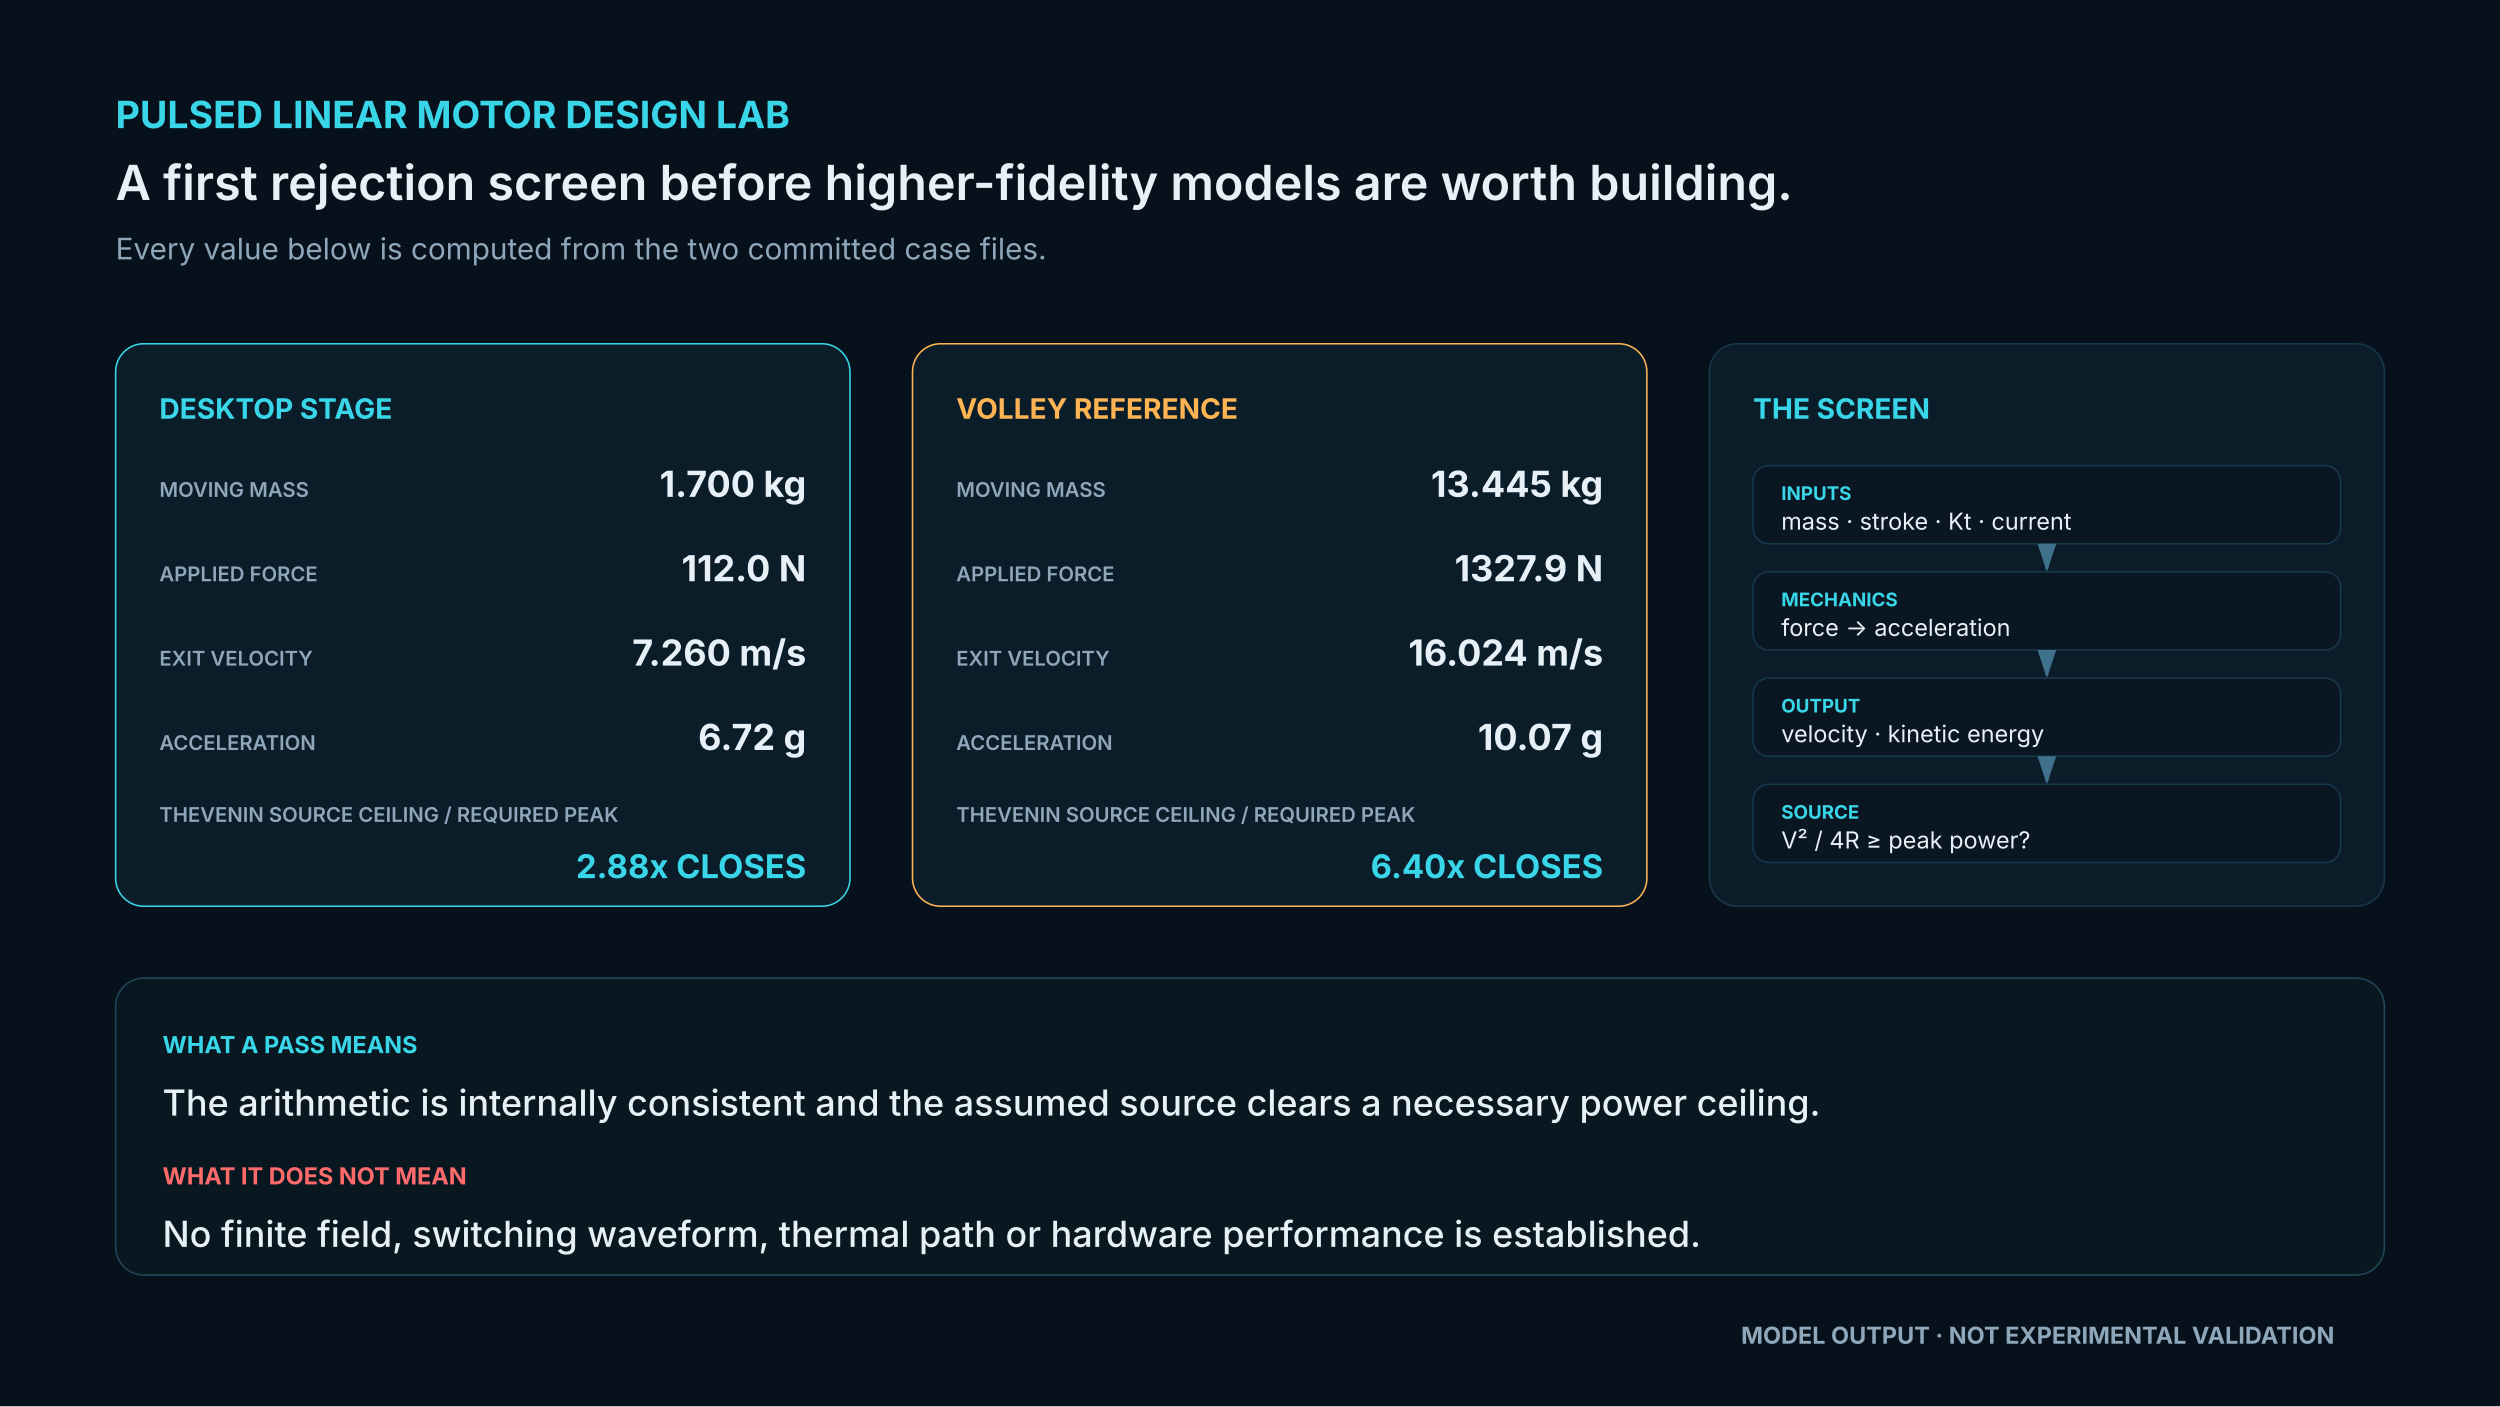
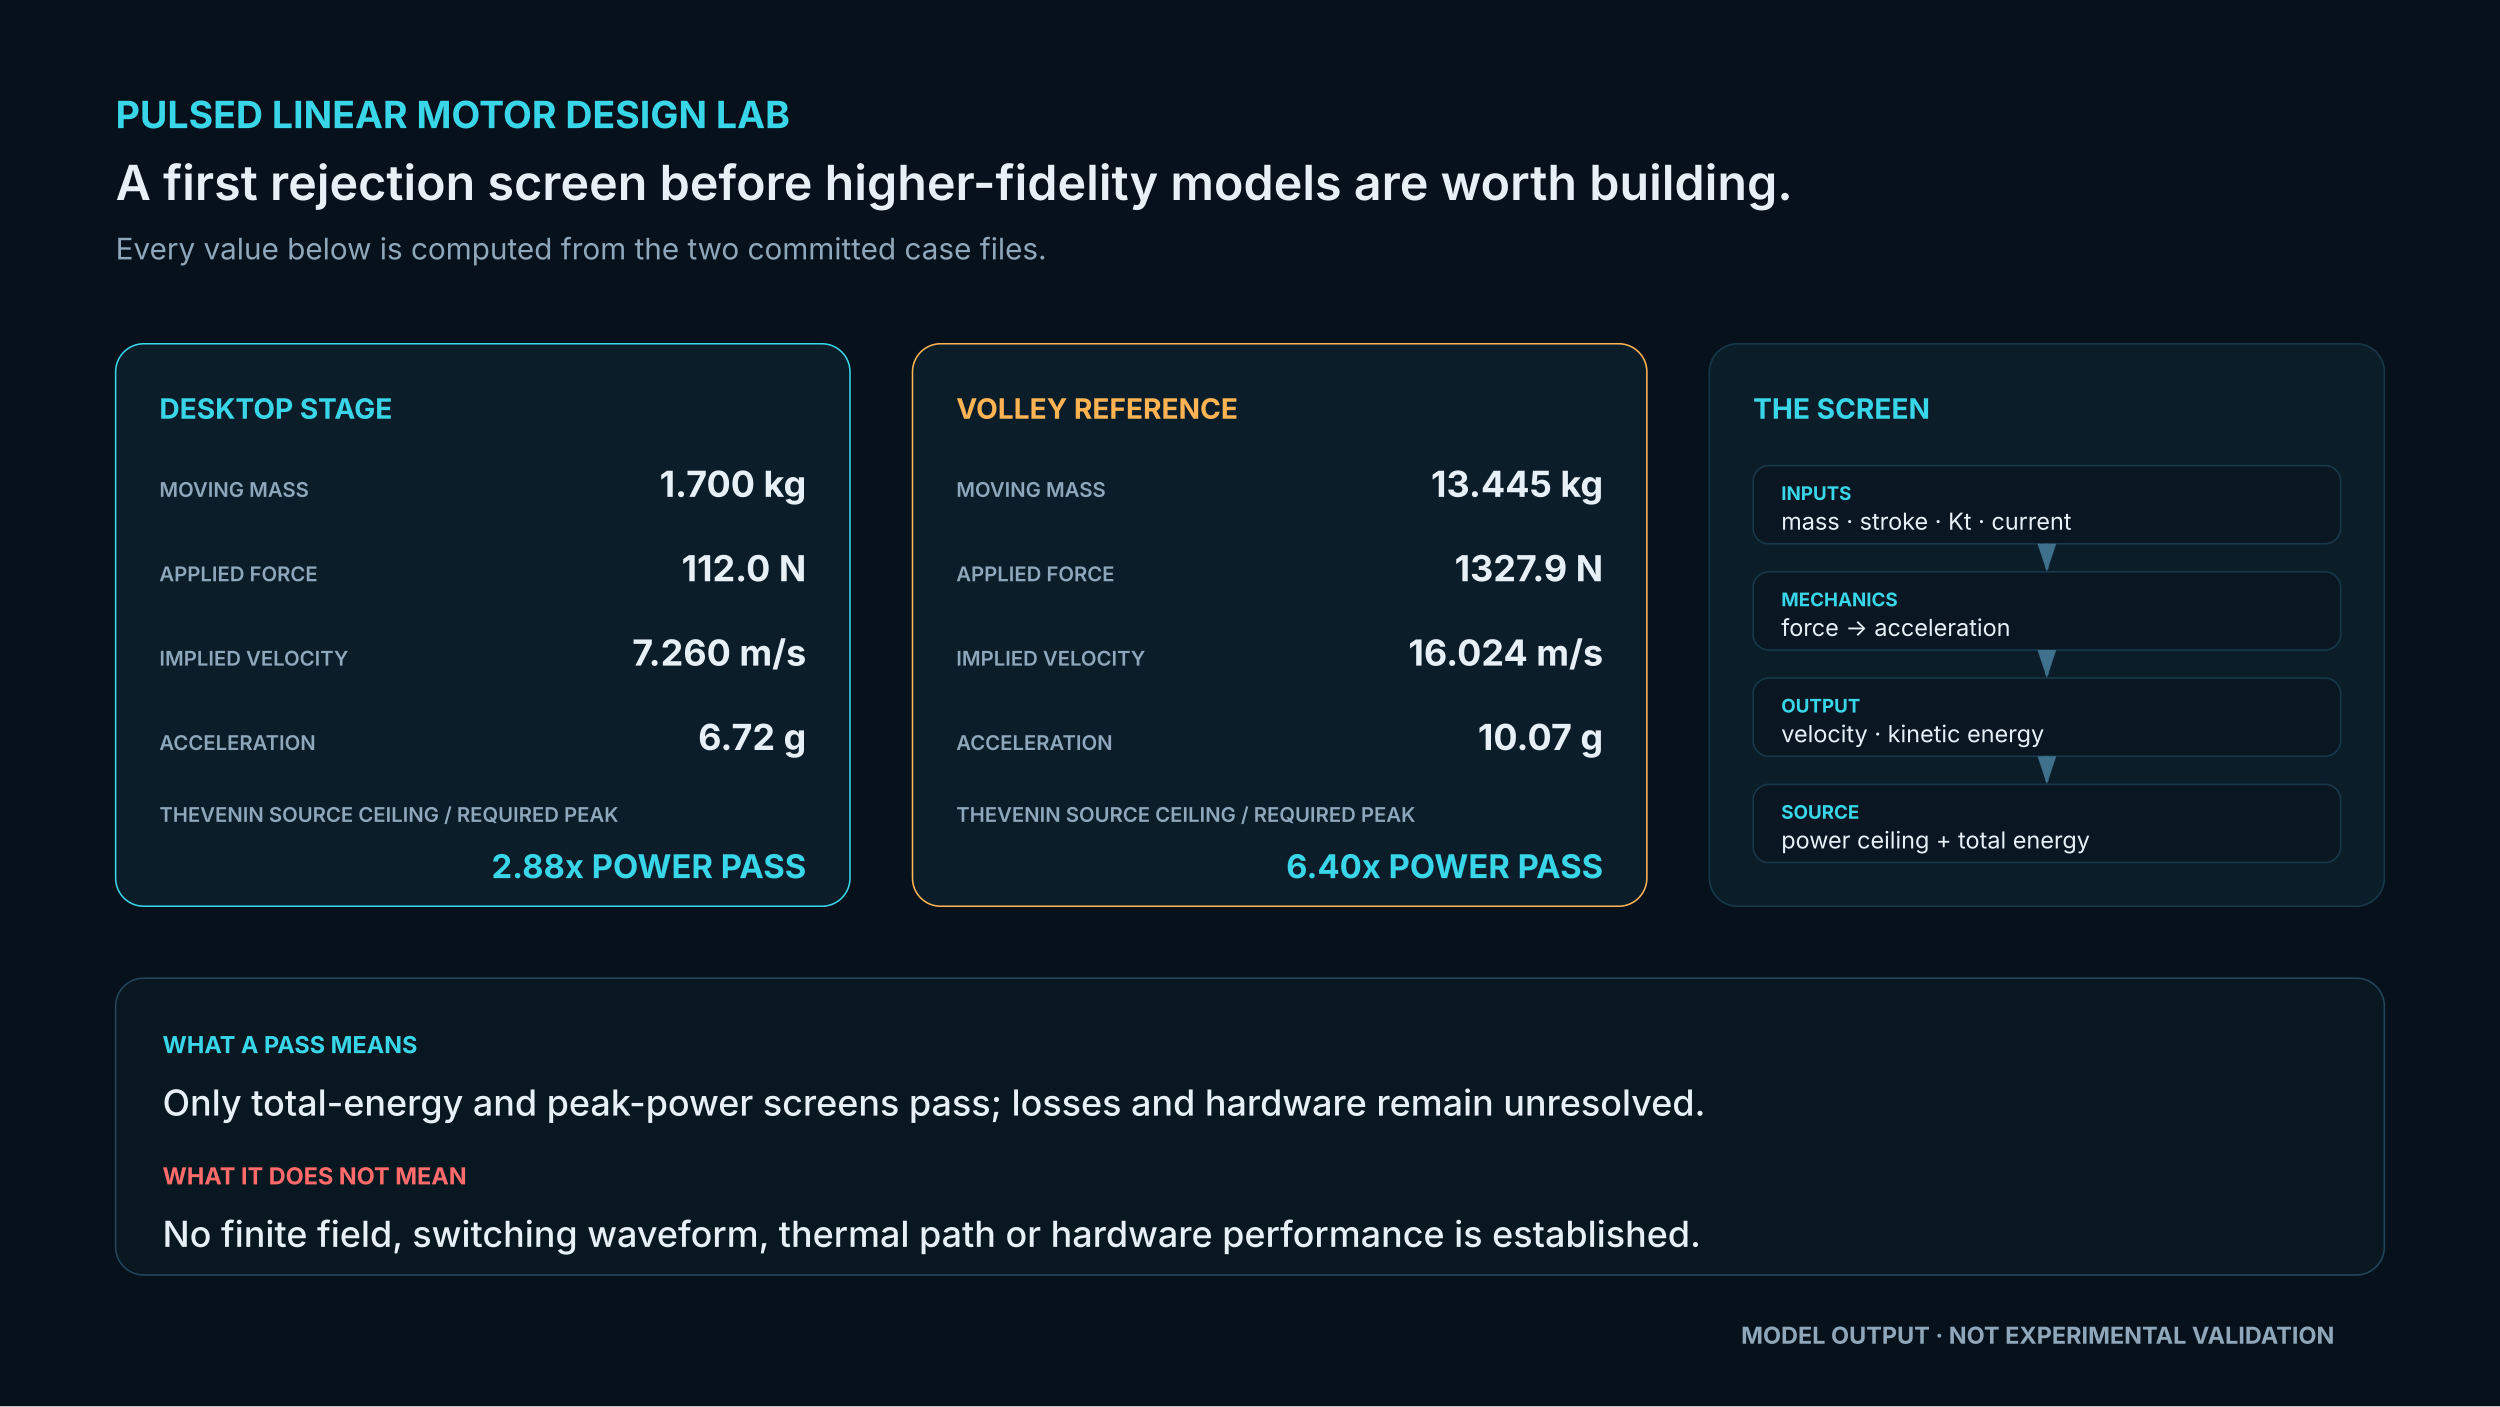
<svg xmlns="http://www.w3.org/2000/svg" width="1600" height="900" viewBox="0 0 1600 900">
  <rect width="1600" height="900" fill="#07111b" />
  <defs>
    <marker id="arrow" markerWidth="10" markerHeight="10" refX="8" refY="3" orient="auto" markerUnits="strokeWidth">
      <path d="M0,0 L0,6 L9,3 z" fill="#3f718c" />
    </marker>
  </defs>
  <text x="74" y="82" fill="#38d6e8" font-family="Inter,Segoe UI,sans-serif" font-size="24" font-weight="700" text-anchor="start">PULSED LINEAR MOTOR DESIGN LAB</text>
  <text x="74" y="128" fill="#e8f0f7" font-family="Inter,Segoe UI,sans-serif" font-size="31" font-weight="600" text-anchor="start">A first rejection screen before higher-fidelity models are worth building.</text>
  <text x="74" y="166" fill="#8fa7ba" font-family="Inter,Segoe UI,sans-serif" font-size="19" font-weight="400" text-anchor="start">Every value below is computed from the two committed case files.</text>
  <rect x="74" y="220" width="470" height="360" rx="18" fill="#0c1d2a" stroke="#38d6e8" />
  <text x="102" y="268" fill="#38d6e8" font-family="Inter,Segoe UI,sans-serif" font-size="18" font-weight="700" text-anchor="start">DESKTOP STAGE</text>
  <text x="102" y="318" fill="#8fa7ba" font-family="Inter,Segoe UI,sans-serif" font-size="13" font-weight="600" text-anchor="start">MOVING MASS</text>
  <text x="516" y="318" fill="#e8f0f7" font-family="Inter,Segoe UI,sans-serif" font-size="23" font-weight="650" text-anchor="end">1.700 kg</text>
  <text x="102" y="372" fill="#8fa7ba" font-family="Inter,Segoe UI,sans-serif" font-size="13" font-weight="600" text-anchor="start">APPLIED FORCE</text>
  <text x="516" y="372" fill="#e8f0f7" font-family="Inter,Segoe UI,sans-serif" font-size="23" font-weight="650" text-anchor="end">112.0 N</text>
-   <text x="102" y="426" fill="#8fa7ba" font-family="Inter,Segoe UI,sans-serif" font-size="13" font-weight="600" text-anchor="start">EXIT VELOCITY</text>
+   <text x="102" y="426" fill="#8fa7ba" font-family="Inter,Segoe UI,sans-serif" font-size="13" font-weight="600" text-anchor="start">IMPLIED VELOCITY</text>
  <text x="516" y="426" fill="#e8f0f7" font-family="Inter,Segoe UI,sans-serif" font-size="23" font-weight="650" text-anchor="end">7.260 m/s</text>
  <text x="102" y="480" fill="#8fa7ba" font-family="Inter,Segoe UI,sans-serif" font-size="13" font-weight="600" text-anchor="start">ACCELERATION</text>
  <text x="516" y="480" fill="#e8f0f7" font-family="Inter,Segoe UI,sans-serif" font-size="23" font-weight="650" text-anchor="end">6.72 g</text>
  <text x="102" y="526" fill="#8fa7ba" font-family="Inter,Segoe UI,sans-serif" font-size="13" font-weight="600" text-anchor="start">THEVENIN SOURCE CEILING / REQUIRED PEAK</text>
-   <text x="516" y="562" fill="#38d6e8" font-family="Inter,Segoe UI,sans-serif" font-size="21" font-weight="700" text-anchor="end">2.88x  CLOSES</text>
+   <text x="516" y="562" fill="#38d6e8" font-family="Inter,Segoe UI,sans-serif" font-size="21" font-weight="700" text-anchor="end">2.88x  POWER PASS</text>
  <rect x="584" y="220" width="470" height="360" rx="18" fill="#0c1d2a" stroke="#ffb454" />
  <text x="612" y="268" fill="#ffb454" font-family="Inter,Segoe UI,sans-serif" font-size="18" font-weight="700" text-anchor="start">VOLLEY REFERENCE</text>
  <text x="612" y="318" fill="#8fa7ba" font-family="Inter,Segoe UI,sans-serif" font-size="13" font-weight="600" text-anchor="start">MOVING MASS</text>
  <text x="1026" y="318" fill="#e8f0f7" font-family="Inter,Segoe UI,sans-serif" font-size="23" font-weight="650" text-anchor="end">13.445 kg</text>
  <text x="612" y="372" fill="#8fa7ba" font-family="Inter,Segoe UI,sans-serif" font-size="13" font-weight="600" text-anchor="start">APPLIED FORCE</text>
  <text x="1026" y="372" fill="#e8f0f7" font-family="Inter,Segoe UI,sans-serif" font-size="23" font-weight="650" text-anchor="end">1327.9 N</text>
-   <text x="612" y="426" fill="#8fa7ba" font-family="Inter,Segoe UI,sans-serif" font-size="13" font-weight="600" text-anchor="start">EXIT VELOCITY</text>
+   <text x="612" y="426" fill="#8fa7ba" font-family="Inter,Segoe UI,sans-serif" font-size="13" font-weight="600" text-anchor="start">IMPLIED VELOCITY</text>
  <text x="1026" y="426" fill="#e8f0f7" font-family="Inter,Segoe UI,sans-serif" font-size="23" font-weight="650" text-anchor="end">16.024 m/s</text>
  <text x="612" y="480" fill="#8fa7ba" font-family="Inter,Segoe UI,sans-serif" font-size="13" font-weight="600" text-anchor="start">ACCELERATION</text>
  <text x="1026" y="480" fill="#e8f0f7" font-family="Inter,Segoe UI,sans-serif" font-size="23" font-weight="650" text-anchor="end">10.07 g</text>
  <text x="612" y="526" fill="#8fa7ba" font-family="Inter,Segoe UI,sans-serif" font-size="13" font-weight="600" text-anchor="start">THEVENIN SOURCE CEILING / REQUIRED PEAK</text>
-   <text x="1026" y="562" fill="#38d6e8" font-family="Inter,Segoe UI,sans-serif" font-size="21" font-weight="700" text-anchor="end">6.40x  CLOSES</text>
+   <text x="1026" y="562" fill="#38d6e8" font-family="Inter,Segoe UI,sans-serif" font-size="21" font-weight="700" text-anchor="end">6.40x  POWER PASS</text>
  <rect x="1094" y="220" width="432" height="360" rx="18" fill="#0c1d2a" stroke="#17384b" />
  <text x="1122" y="268" fill="#38d6e8" font-family="Inter,Segoe UI,sans-serif" font-size="18" font-weight="700" text-anchor="start">THE SCREEN</text>
  <rect x="1122" y="298" width="376" height="50" rx="10" fill="#0a1722" stroke="#17384b" />
  <text x="1140" y="320" fill="#38d6e8" font-family="Inter,Segoe UI,sans-serif" font-size="12" font-weight="700" text-anchor="start">INPUTS</text>
  <text x="1140" y="339" fill="#e8f0f7" font-family="Inter,Segoe UI,sans-serif" font-size="15" font-weight="400" text-anchor="start">mass · stroke · Kt · current</text>
  <line x1="1310" y1="348" x2="1310" y2="364" stroke="#3f718c" stroke-width="2" marker-end="url(#arrow)" />
  <rect x="1122" y="366" width="376" height="50" rx="10" fill="#0a1722" stroke="#17384b" />
  <text x="1140" y="388" fill="#38d6e8" font-family="Inter,Segoe UI,sans-serif" font-size="12" font-weight="700" text-anchor="start">MECHANICS</text>
  <text x="1140" y="407" fill="#e8f0f7" font-family="Inter,Segoe UI,sans-serif" font-size="15" font-weight="400" text-anchor="start">force → acceleration</text>
  <line x1="1310" y1="416" x2="1310" y2="432" stroke="#3f718c" stroke-width="2" marker-end="url(#arrow)" />
  <rect x="1122" y="434" width="376" height="50" rx="10" fill="#0a1722" stroke="#17384b" />
  <text x="1140" y="456" fill="#38d6e8" font-family="Inter,Segoe UI,sans-serif" font-size="12" font-weight="700" text-anchor="start">OUTPUT</text>
  <text x="1140" y="475" fill="#e8f0f7" font-family="Inter,Segoe UI,sans-serif" font-size="15" font-weight="400" text-anchor="start">velocity · kinetic energy</text>
  <line x1="1310" y1="484" x2="1310" y2="500" stroke="#3f718c" stroke-width="2" marker-end="url(#arrow)" />
  <rect x="1122" y="502" width="376" height="50" rx="10" fill="#0a1722" stroke="#17384b" />
  <text x="1140" y="524" fill="#38d6e8" font-family="Inter,Segoe UI,sans-serif" font-size="12" font-weight="700" text-anchor="start">SOURCE</text>
-   <text x="1140" y="543" fill="#e8f0f7" font-family="Inter,Segoe UI,sans-serif" font-size="15" font-weight="400" text-anchor="start">V² / 4R ≥ peak power?</text>
+   <text x="1140" y="543" fill="#e8f0f7" font-family="Inter,Segoe UI,sans-serif" font-size="15" font-weight="400" text-anchor="start">power ceiling + total energy</text>
  <rect x="74" y="626" width="1452" height="190" rx="18" fill="#091720" stroke="#21465b" />
  <text x="104" y="674" fill="#38d6e8" font-family="Inter,Segoe UI,sans-serif" font-size="15" font-weight="700" text-anchor="start">WHAT A PASS MEANS</text>
-   <text x="104" y="714" fill="#e8f0f7" font-family="Inter,Segoe UI,sans-serif" font-size="23" font-weight="550" text-anchor="start">The arithmetic is internally consistent and the assumed source clears a necessary power ceiling.</text>
+   <text x="104" y="714" fill="#e8f0f7" font-family="Inter,Segoe UI,sans-serif" font-size="23" font-weight="550" text-anchor="start">Only total-energy and peak-power screens pass; losses and hardware remain unresolved.</text>
  <text x="104" y="758" fill="#ff6b6b" font-family="Inter,Segoe UI,sans-serif" font-size="15" font-weight="700" text-anchor="start">WHAT IT DOES NOT MEAN</text>
  <text x="104" y="798" fill="#e8f0f7" font-family="Inter,Segoe UI,sans-serif" font-size="23" font-weight="550" text-anchor="start">No finite field, switching waveform, thermal path or hardware performance is established.</text>
  <text x="1494" y="860" fill="#8fa7ba" font-family="Inter,Segoe UI,sans-serif" font-size="15" font-weight="650" text-anchor="end">MODEL OUTPUT · NOT EXPERIMENTAL VALIDATION</text>
</svg>
